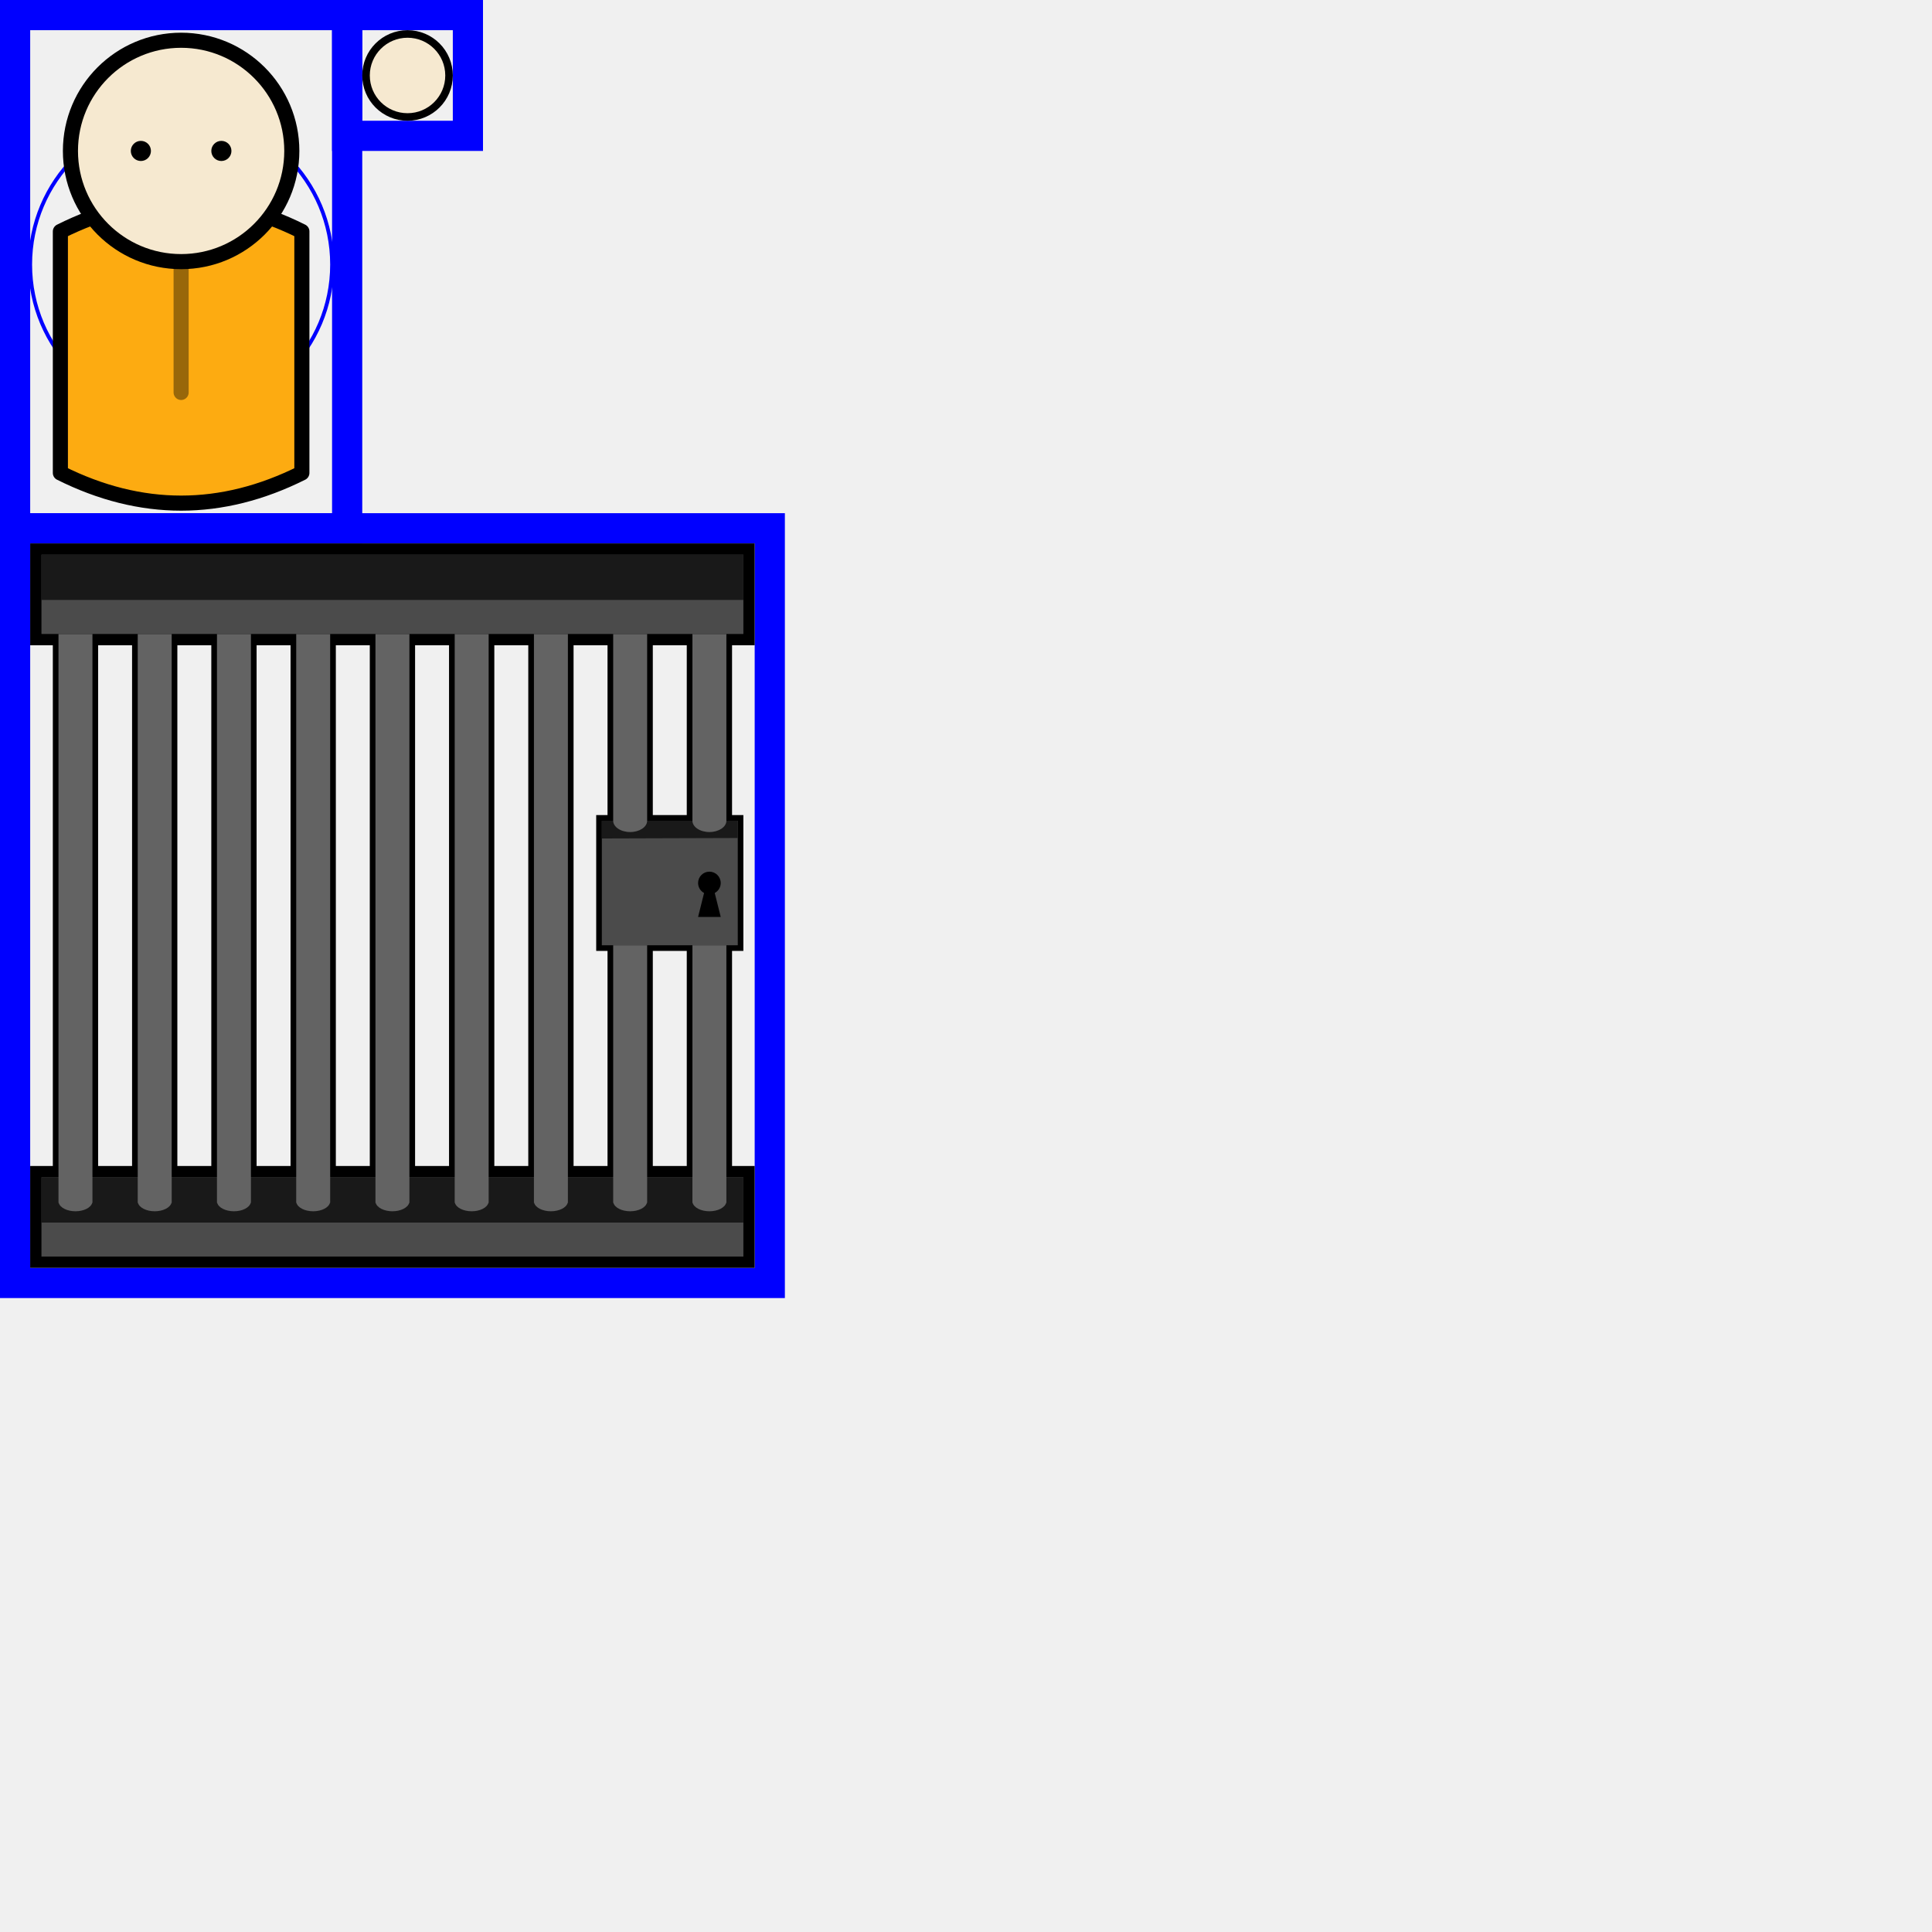
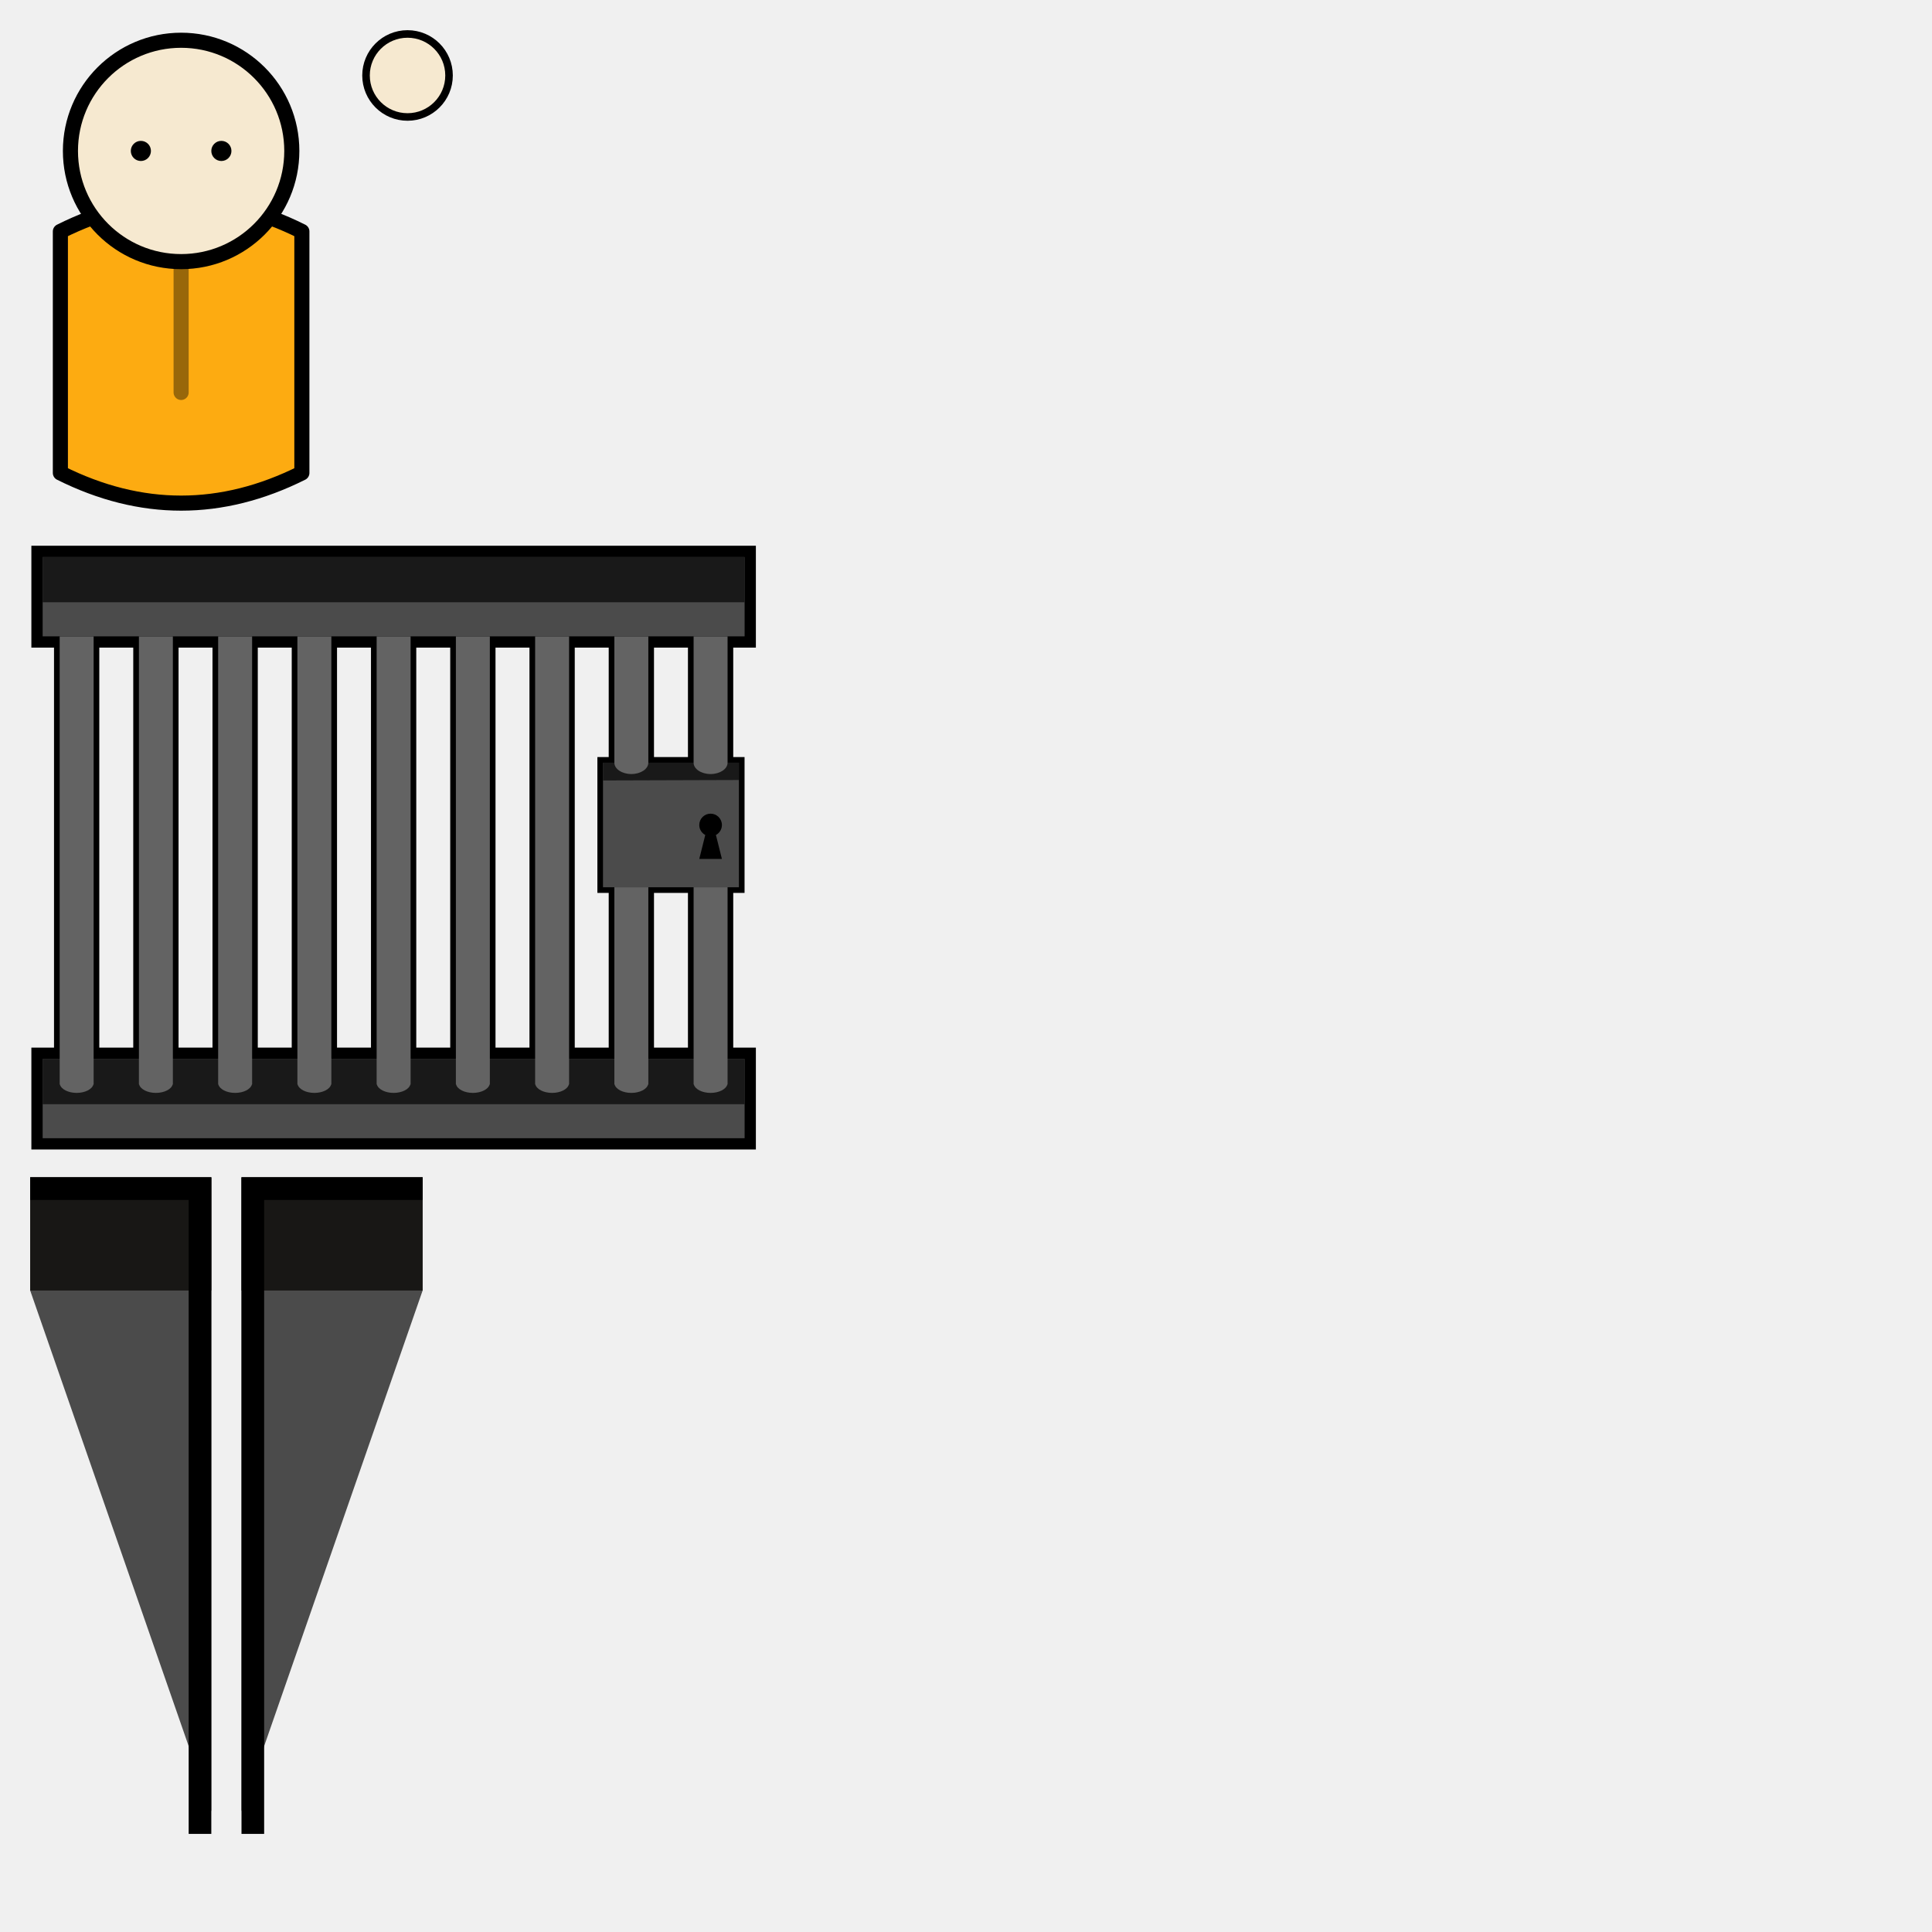
<svg xmlns="http://www.w3.org/2000/svg" width="1024" height="1024" version="1.1" viewBox="0 0 1024 1024" id="svg4">
  <defs id="defs4" />
  <g id="layer3">
-     <g id="layer1" style="display:inline">
+     <g id="layer1" style="display:none">
      <circle style="fill:none;fill-opacity:1;stroke:#0000ff;stroke-width:2;stroke-dasharray:none;stroke-opacity:1;paint-order:normal" id="path7" cx="96" cy="140.212" r="80" />
      <rect style="fill:none;fill-opacity:1;stroke:#0000ff;stroke-width:16;stroke-dasharray:none;stroke-opacity:1;paint-order:normal" id="rect7" width="176" height="272" x="8" y="8" />
-       <rect style="display:inline;fill:none;fill-opacity:1;stroke:#0000ff;stroke-width:16;stroke-dasharray:none;stroke-opacity:1;paint-order:normal" id="rect7-1" width="400" height="400" x="8" y="280" />
+       <rect style="display:inline;fill:none;fill-opacity:1;stroke:#0000ff;stroke-width:16;stroke-dasharray:none;stroke-opacity:1;paint-order:normal" id="rect7-1" width="400" height="336" x="8" y="280" />
      <rect style="fill:none;fill-opacity:1;stroke:#0000ff;stroke-width:16;stroke-dasharray:none;stroke-opacity:1;paint-order:normal" id="rect8" width="64" height="64" x="184" y="8" />
+       <rect style="fill:none;stroke:#0000ff;stroke-width:16;stroke-dasharray:none;stroke-opacity:1" id="rect4" width="112" height="368" x="8" y="616" />
+       <rect style="display:inline;fill:none;stroke:#0000ff;stroke-width:16;stroke-dasharray:none;stroke-opacity:1" id="rect4-7" width="112" height="368" x="120" y="616" />
    </g>
-     <g id="g196" transform="matrix(6,0,0,6,16,288)" style="display:inline;stroke-width:0.167">
-       <path id="rect169-1" style="fill:#000000;fill-opacity:1;stroke-width:0.5;stroke-opacity:0.906;paint-order:stroke markers fill" d="M 0,0 V 9 H 2 V 55 H 0 v 9 H 64 V 55 H 62 V 36 h 1 V 24 H 62 V 9 h 2 V 0 Z M 6,9 H 9 V 55 H 6 Z m 7,0 h 3 v 46 h -3 z m 7,0 h 3 v 46 h -3 z m 7,0 h 3 v 46 h -3 z m 7,0 h 3 v 46 h -3 z m 7,0 h 3 v 46 h -3 z m 7,0 h 3 v 15 h -1 v 12 h 1 v 19 h -3 z m 7,0 h 3 v 15 h -3 z m 0,27 h 3 v 19 h -3 z" />
-       <path id="rect170" style="display:inline;fill:#636363;fill-opacity:1;stroke-width:0.5;stroke-opacity:0.906;paint-order:stroke markers fill" d="M 1,1 V 8 H 63 V 1 Z m 49.5,23.5 v 11 h 12 v -11 z M 1,56 v 7 h 62 v -7 z" />
-       <path id="rect167" style="display:inline;fill:#000000;fill-opacity:0.749;stroke-width:0.5;stroke-opacity:0.906;paint-order:stroke markers fill" d="M 1,1 V 5 H 63 V 1 Z m 49.5,23.5 v 1.57 l 12,-0.037 V 24.5 Z M 1,56 v 4 h 62 v -4 z" />
-       <path id="path170" style="fill:#636363;fill-opacity:1;stroke-width:0.5;stroke-opacity:0.906;paint-order:stroke markers fill" d="m 2.5,8 v 50.115 0.139 H 2.52 A 1.5,0.885 0 0 0 4,59 1.5,0.885 0 0 0 5.48,58.254 H 5.5 V 58.115 8 Z m 7,0 v 50.115 0.139 H 9.52 A 1.5,0.885 0 0 0 11,59 1.5,0.885 0 0 0 12.48,58.254 H 12.5 V 58.115 8 Z m 7,0 v 50.115 0.139 h 0.02 A 1.5,0.885 0 0 0 18,59 1.5,0.885 0 0 0 19.48,58.254 H 19.5 V 58.115 8 Z m 7,0 v 50.115 0.139 h 0.02 A 1.5,0.885 0 0 0 25,59 1.5,0.885 0 0 0 26.48,58.254 H 26.5 V 58.115 8 Z m 7,0 v 50.115 0.139 h 0.02 A 1.5,0.885 0 0 0 32,59 1.5,0.885 0 0 0 33.48,58.254 H 33.5 V 58.115 8 Z m 7,0 v 50.115 0.139 h 0.02 A 1.5,0.885 0 0 0 39,59 1.5,0.885 0 0 0 40.48,58.254 H 40.5 V 58.115 8 Z m 7,0 v 50.115 0.139 h 0.02 A 1.5,0.885 0 0 0 46,59 1.5,0.885 0 0 0 47.48,58.254 H 47.5 V 58.115 8 Z m 7,0 v 16.5 a 1.5,1 0 0 0 1.5,1 1.5,1 0 0 0 1.5,-1 V 8 Z m 7,0 v 16.5 a 1.5,1 0 0 0 1.5,1 1.5,1 0 0 0 1.5,-1 V 8 Z m -7,27.5 v 22.615 0.139 h 0.02 A 1.5,0.885 0 0 0 53,59 1.5,0.885 0 0 0 54.48,58.254 H 54.5 V 58.115 35.5 Z m 7,0 v 22.615 0.139 h 0.02 A 1.5,0.885 0 0 0 60,59 1.5,0.885 0 0 0 61.48,58.254 H 61.5 V 58.115 35.5 Z" />
-       <path id="rect172" style="fill:#000000;fill-opacity:0.247;stroke-width:0.5;stroke-opacity:0.906;paint-order:stroke markers fill" d="M 1,5 V 8 H 63 V 5 Z M 50.5,26.07 V 35.5 h 12 V 26.033 Z M 1,60 v 3 h 62 v -3 z" />
+     <g id="g196" transform="matrix(6,0,0,6,16.62854,257.2571)" style="display:inline;stroke-width:0.167">
+       <path id="rect169-1" style="fill:#000000;fill-opacity:1;stroke-width:0.5;stroke-opacity:0.906;paint-order:stroke markers fill" d="M 0,5.333 V 14.333 H 2 V 49.667 H 0 v 9 h 64 v -9 H 62 V 36 h 1 V 24 h -1 v -9.667 h 2 V 5.333 Z M 6,14.333 H 9 V 49.667 H 6 Z m 7,0 h 3 v 35.333 h -3 z m 7,0 h 3 v 35.333 h -3 z m 7,0 h 3 v 35.333 h -3 z m 7,0 h 3 v 35.333 h -3 z m 7,0 h 3 v 35.333 h -3 z m 7,0 h 3 V 24 h -1 v 12 h 1 v 13.667 h -3 z m 7,0 h 3 V 24 H 55 Z M 55,36 h 3 v 13.667 h -3 z" />
+       <path id="rect170" style="display:inline;fill:#636363;fill-opacity:1;stroke-width:0.5;stroke-opacity:0.906;paint-order:stroke markers fill" d="M 1,6.333 V 13.333 H 63 V 6.333 Z M 50.5,24.5 v 11 h 12 v -11 z M 1,50.667 v 7 h 62 v -7 z" />
+       <path id="rect167" style="display:inline;fill:#000000;fill-opacity:0.749;stroke-width:0.5;stroke-opacity:0.906;paint-order:stroke markers fill" d="M 1,6.333 V 10.333 H 63 V 6.333 Z M 50.5,24.5 v 1.57 l 12,-0.037 V 24.5 Z M 1,50.667 v 4 h 62 v -4 z" />
+       <path id="path170" style="fill:#636363;fill-opacity:1;stroke-width:0.5;stroke-opacity:0.906;paint-order:stroke markers fill" d="m 2.5,13.333 v 39.449 0.139 H 2.52 C 2.636,53.35 3.263,53.666 4,53.667 4.737,53.666 5.364,53.35 5.48,52.921 H 5.5 V 52.782 13.333 Z m 7,0 v 39.449 0.139 h 0.02 c 0.116,0.43 0.743,0.746 1.48,0.746 0.737,-2.43e-4 1.364,-0.316 1.48,-0.746 H 12.5 V 52.782 13.333 Z m 7,0 v 39.449 0.139 h 0.02 c 0.116,0.43 0.743,0.746 1.48,0.746 0.737,-2.43e-4 1.364,-0.316 1.48,-0.746 H 19.5 V 52.782 13.333 Z m 7,0 v 39.449 0.139 h 0.02 c 0.116,0.43 0.743,0.746 1.48,0.746 0.737,-2.43e-4 1.364,-0.316 1.48,-0.746 H 26.5 V 52.782 13.333 Z m 7,0 v 39.449 0.139 h 0.02 c 0.116,0.43 0.743,0.746 1.48,0.746 0.737,-2.43e-4 1.364,-0.316 1.48,-0.746 H 33.5 V 52.782 13.333 Z m 7,0 v 39.449 0.139 h 0.02 c 0.116,0.43 0.743,0.746 1.48,0.746 0.737,-2.43e-4 1.364,-0.316 1.48,-0.746 H 40.5 V 52.782 13.333 Z m 7,0 v 39.449 0.139 h 0.02 c 0.116,0.43 0.743,0.746 1.48,0.746 0.737,-2.43e-4 1.364,-0.316 1.48,-0.746 H 47.5 V 52.782 13.333 Z m 7,0 V 24.5 c 0,0.552 0.672,1 1.5,1 0.828,0 1.5,-0.448 1.5,-1 V 13.333 Z m 7,0 V 24.5 c 0,0.552 0.672,1 1.5,1 0.828,0 1.5,-0.448 1.5,-1 V 13.333 Z M 51.5,35.5 v 17.282 0.139 h 0.02 c 0.116,0.43 0.743,0.746 1.48,0.746 0.737,-2.43e-4 1.364,-0.316 1.48,-0.746 H 54.5 V 52.782 35.5 Z m 7,0 v 17.282 0.139 h 0.02 c 0.116,0.43 0.743,0.746 1.48,0.746 0.737,-2.43e-4 1.364,-0.316 1.48,-0.746 H 61.5 V 52.782 35.5 Z" />
+       <path id="rect172" style="fill:#000000;fill-opacity:0.247;stroke-width:0.5;stroke-opacity:0.906;paint-order:stroke markers fill" d="m 1,10.333 v 3 h 62 v -3 z m 49.5,15.736 V 35.5 h 12 V 26.033 Z M 1,54.667 v 3 h 62 v -3 z" />
      <path id="path195" style="fill:#000000;fill-opacity:1;stroke-width:0.5;stroke-opacity:0.906;paint-order:stroke markers fill" d="m 60,29 a 1,1 0 0 0 -1,1 1,1 0 0 0 0.529,0.883 L 59,33 h 2 L 60.471,30.883 A 1,1 0 0 0 61,30 1,1 0 0 0 60,29 Z" />
    </g>
    <g stroke-width="6" id="g4" transform="matrix(1.333333,0,0,1.333333,-74.66666,-26.66666)">
      <path d="m 80,112 c 32,-16 64,-16 96,0 v 96 c -32,16 -64,16 -96,0 z" fill="#fdab11" id="path1" style="stroke:#000000;stroke-width:6;stroke-linecap:round;stroke-linejoin:round" />
      <path d="M 128,176 V 100" fill="#ffffff" stroke-opacity="0.4" id="path2" style="stroke:#000000;stroke-width:6;stroke-linecap:round;stroke-linejoin:round" />
      <circle cx="128" cy="80" fill="#f6e9d0" id="circle2" style="stroke:#000000;stroke-width:6;stroke-linecap:round;stroke-linejoin:round" r="44" />
      <circle cx="112" cy="80" id="circle3" r="4" style="stroke-width:6" />
      <circle cx="144" cy="80" id="circle4" r="4" style="stroke-width:6" />
      <rect style="fill:none;fill-opacity:0.449;stroke:none;stroke-width:0.038;paint-order:stroke markers fill" id="rect1" width="160" height="256" x="16" y="16" transform="matrix(0.75,0,0,0.75,56,20)" />
    </g>
    <circle style="fill:#f6e9d0;fill-opacity:1;stroke:#000000;stroke-width:4;stroke-dasharray:none;stroke-opacity:1;paint-order:normal" id="path5" cx="216" cy="40" r="22" />
+     <g id="g3" transform="matrix(6,0,0,6,-1024,-2796)" style="stroke-width:0.167">
+       <path style="fill:#4b4b4b;fill-opacity:1;stroke:none;stroke-width:0.167px;stroke-linecap:butt;stroke-linejoin:miter;stroke-opacity:1" d="m 192,570 v 56 l 16,-46 v -10 z" id="path269" />
+       <rect style="fill:#181715;fill-opacity:1;stroke-width:0.333" id="rect2" width="16" height="10" x="192" y="570" />
+       <path id="rect3" style="stroke-width:0.333" d="m 192,570 h 16 v 2 h -14 v 56 h -2 z" />
+     </g>
+     <g id="g272" transform="matrix(-6,0,0,6,1264,-2796)" style="stroke-width:0.167">
+       <path style="fill:#4b4b4b;fill-opacity:1;stroke:none;stroke-width:0.167px;stroke-linecap:butt;stroke-linejoin:miter;stroke-opacity:1" d="m 192,570 v 56 l 16,-46 v -10 z" id="path24" />
+       <rect style="fill:#181715;fill-opacity:1;stroke-width:0.333" id="rect24" width="16" height="10" x="192" y="570" />
+       <path id="path268" style="stroke-width:0.333" d="m 192,570 h 16 v 2 h -14 v 56 h -2 z" />
+     </g>
  </g>
</svg>
